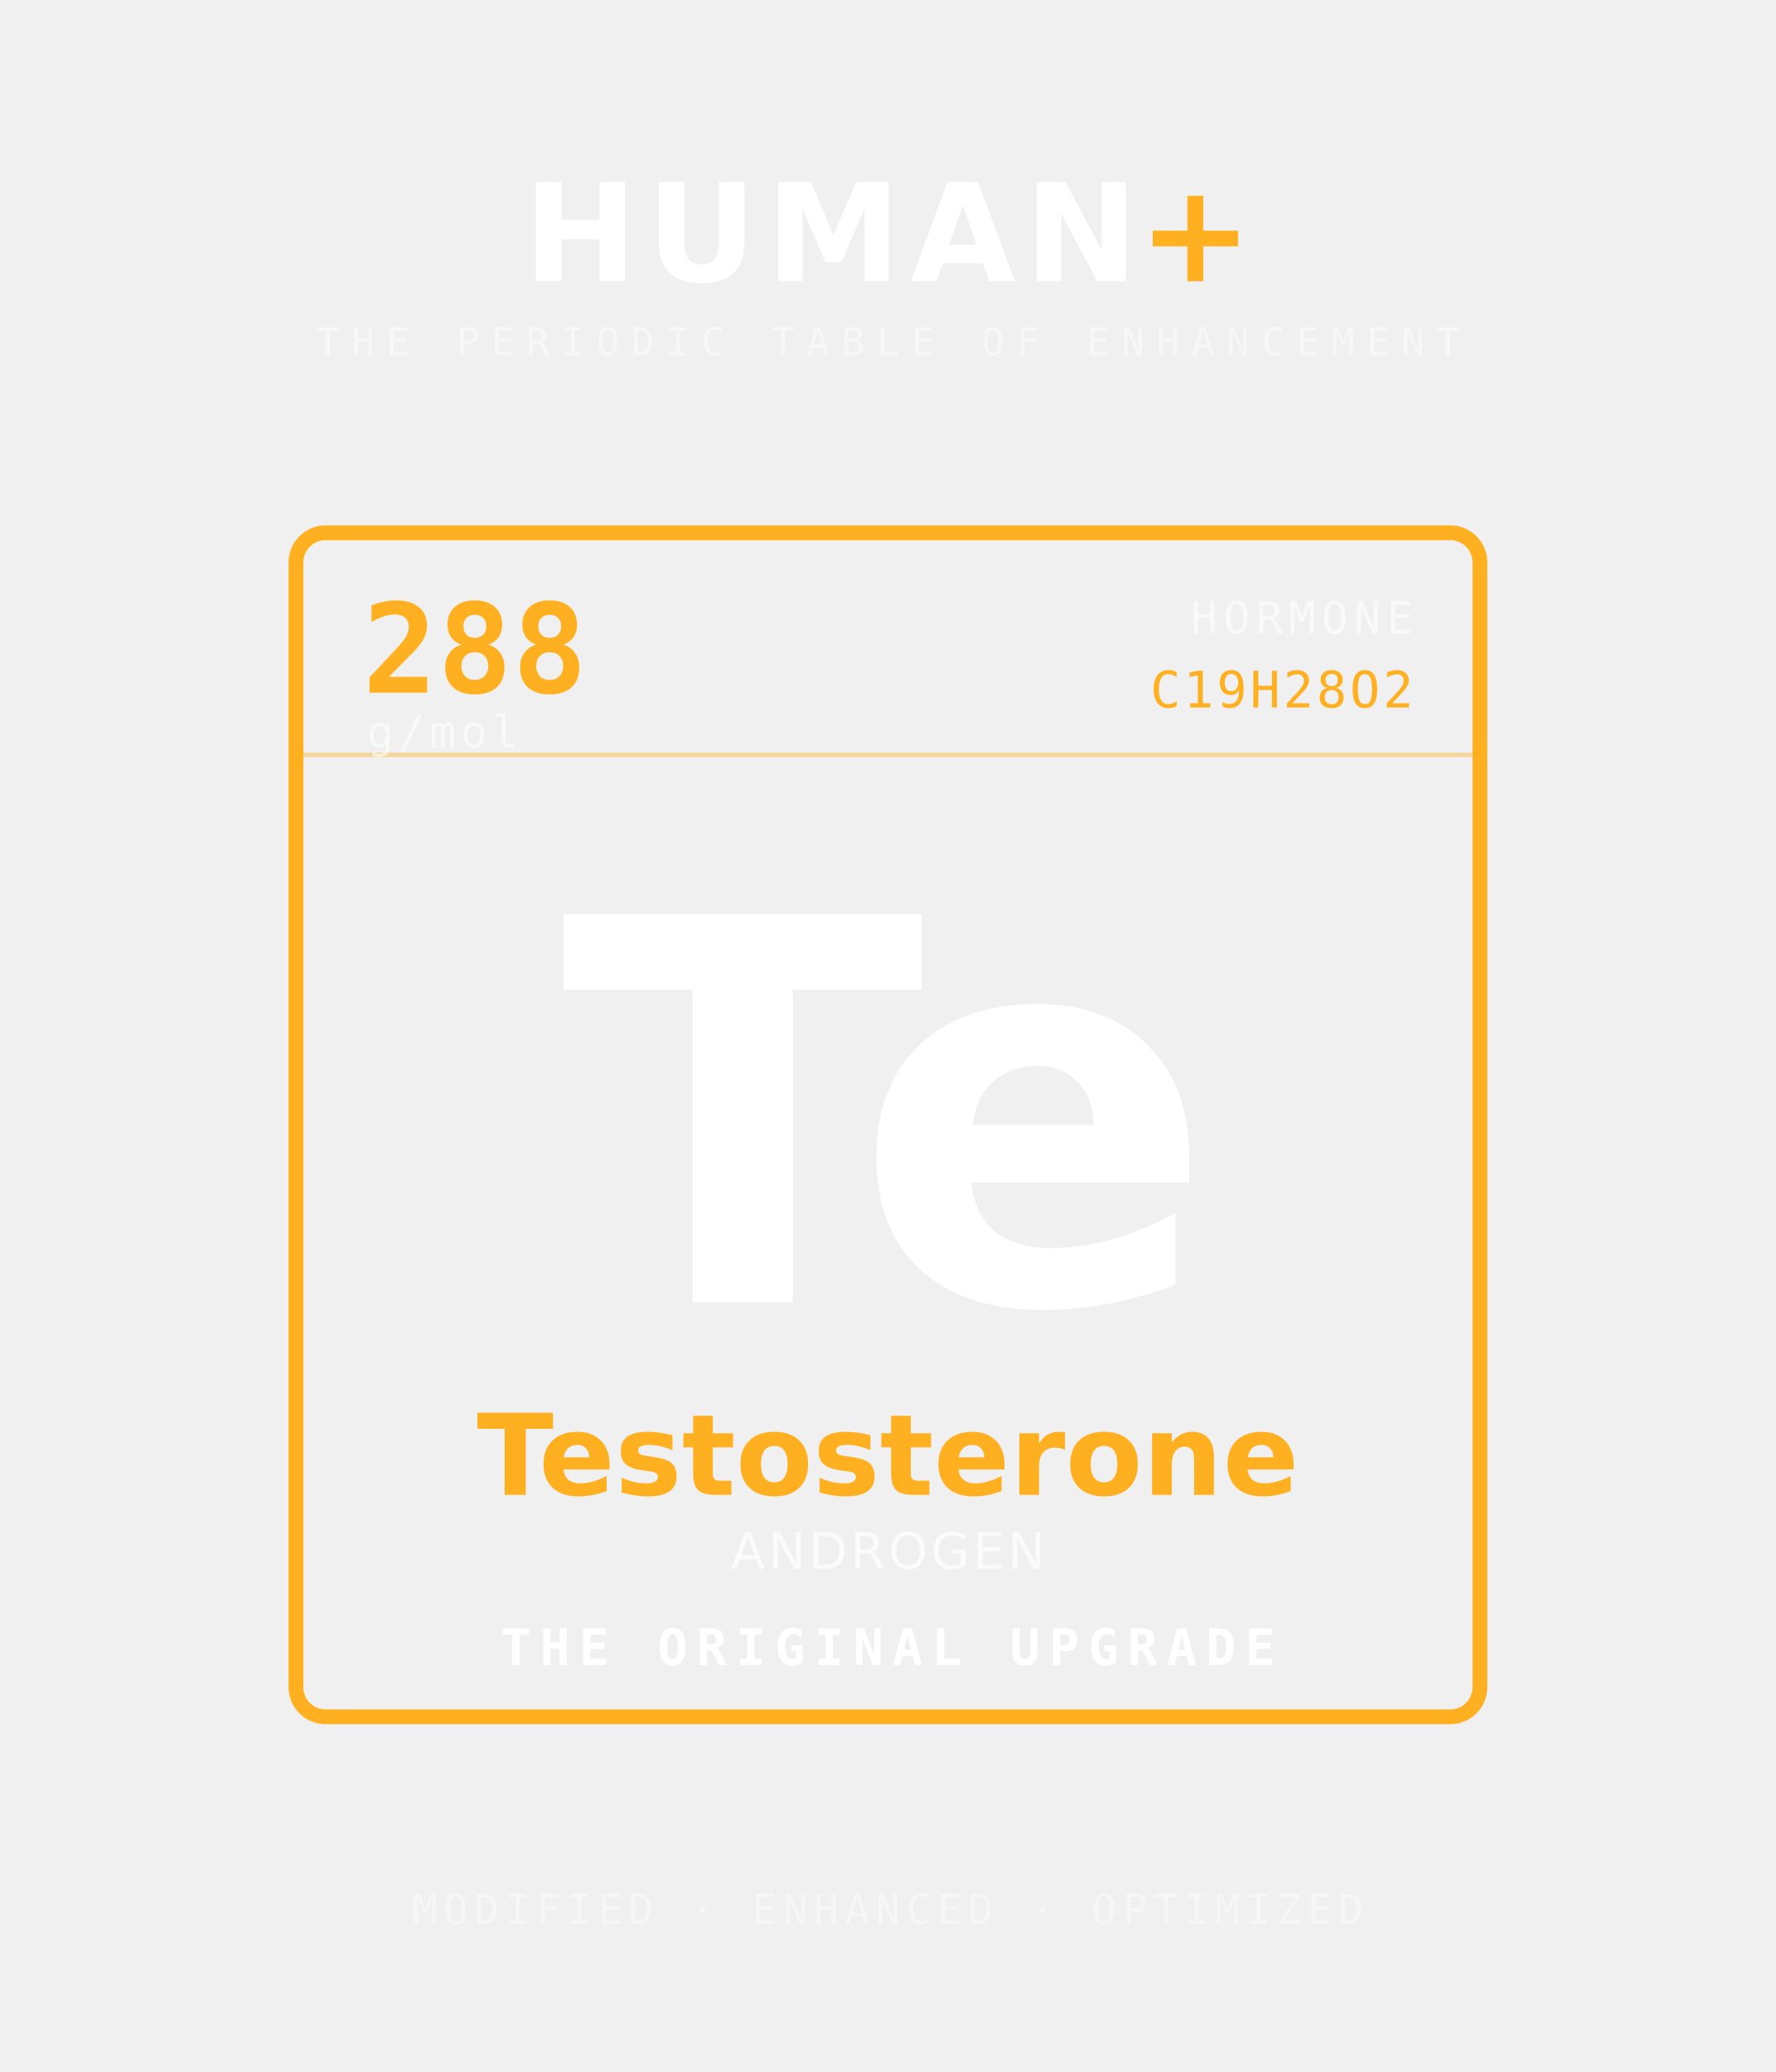
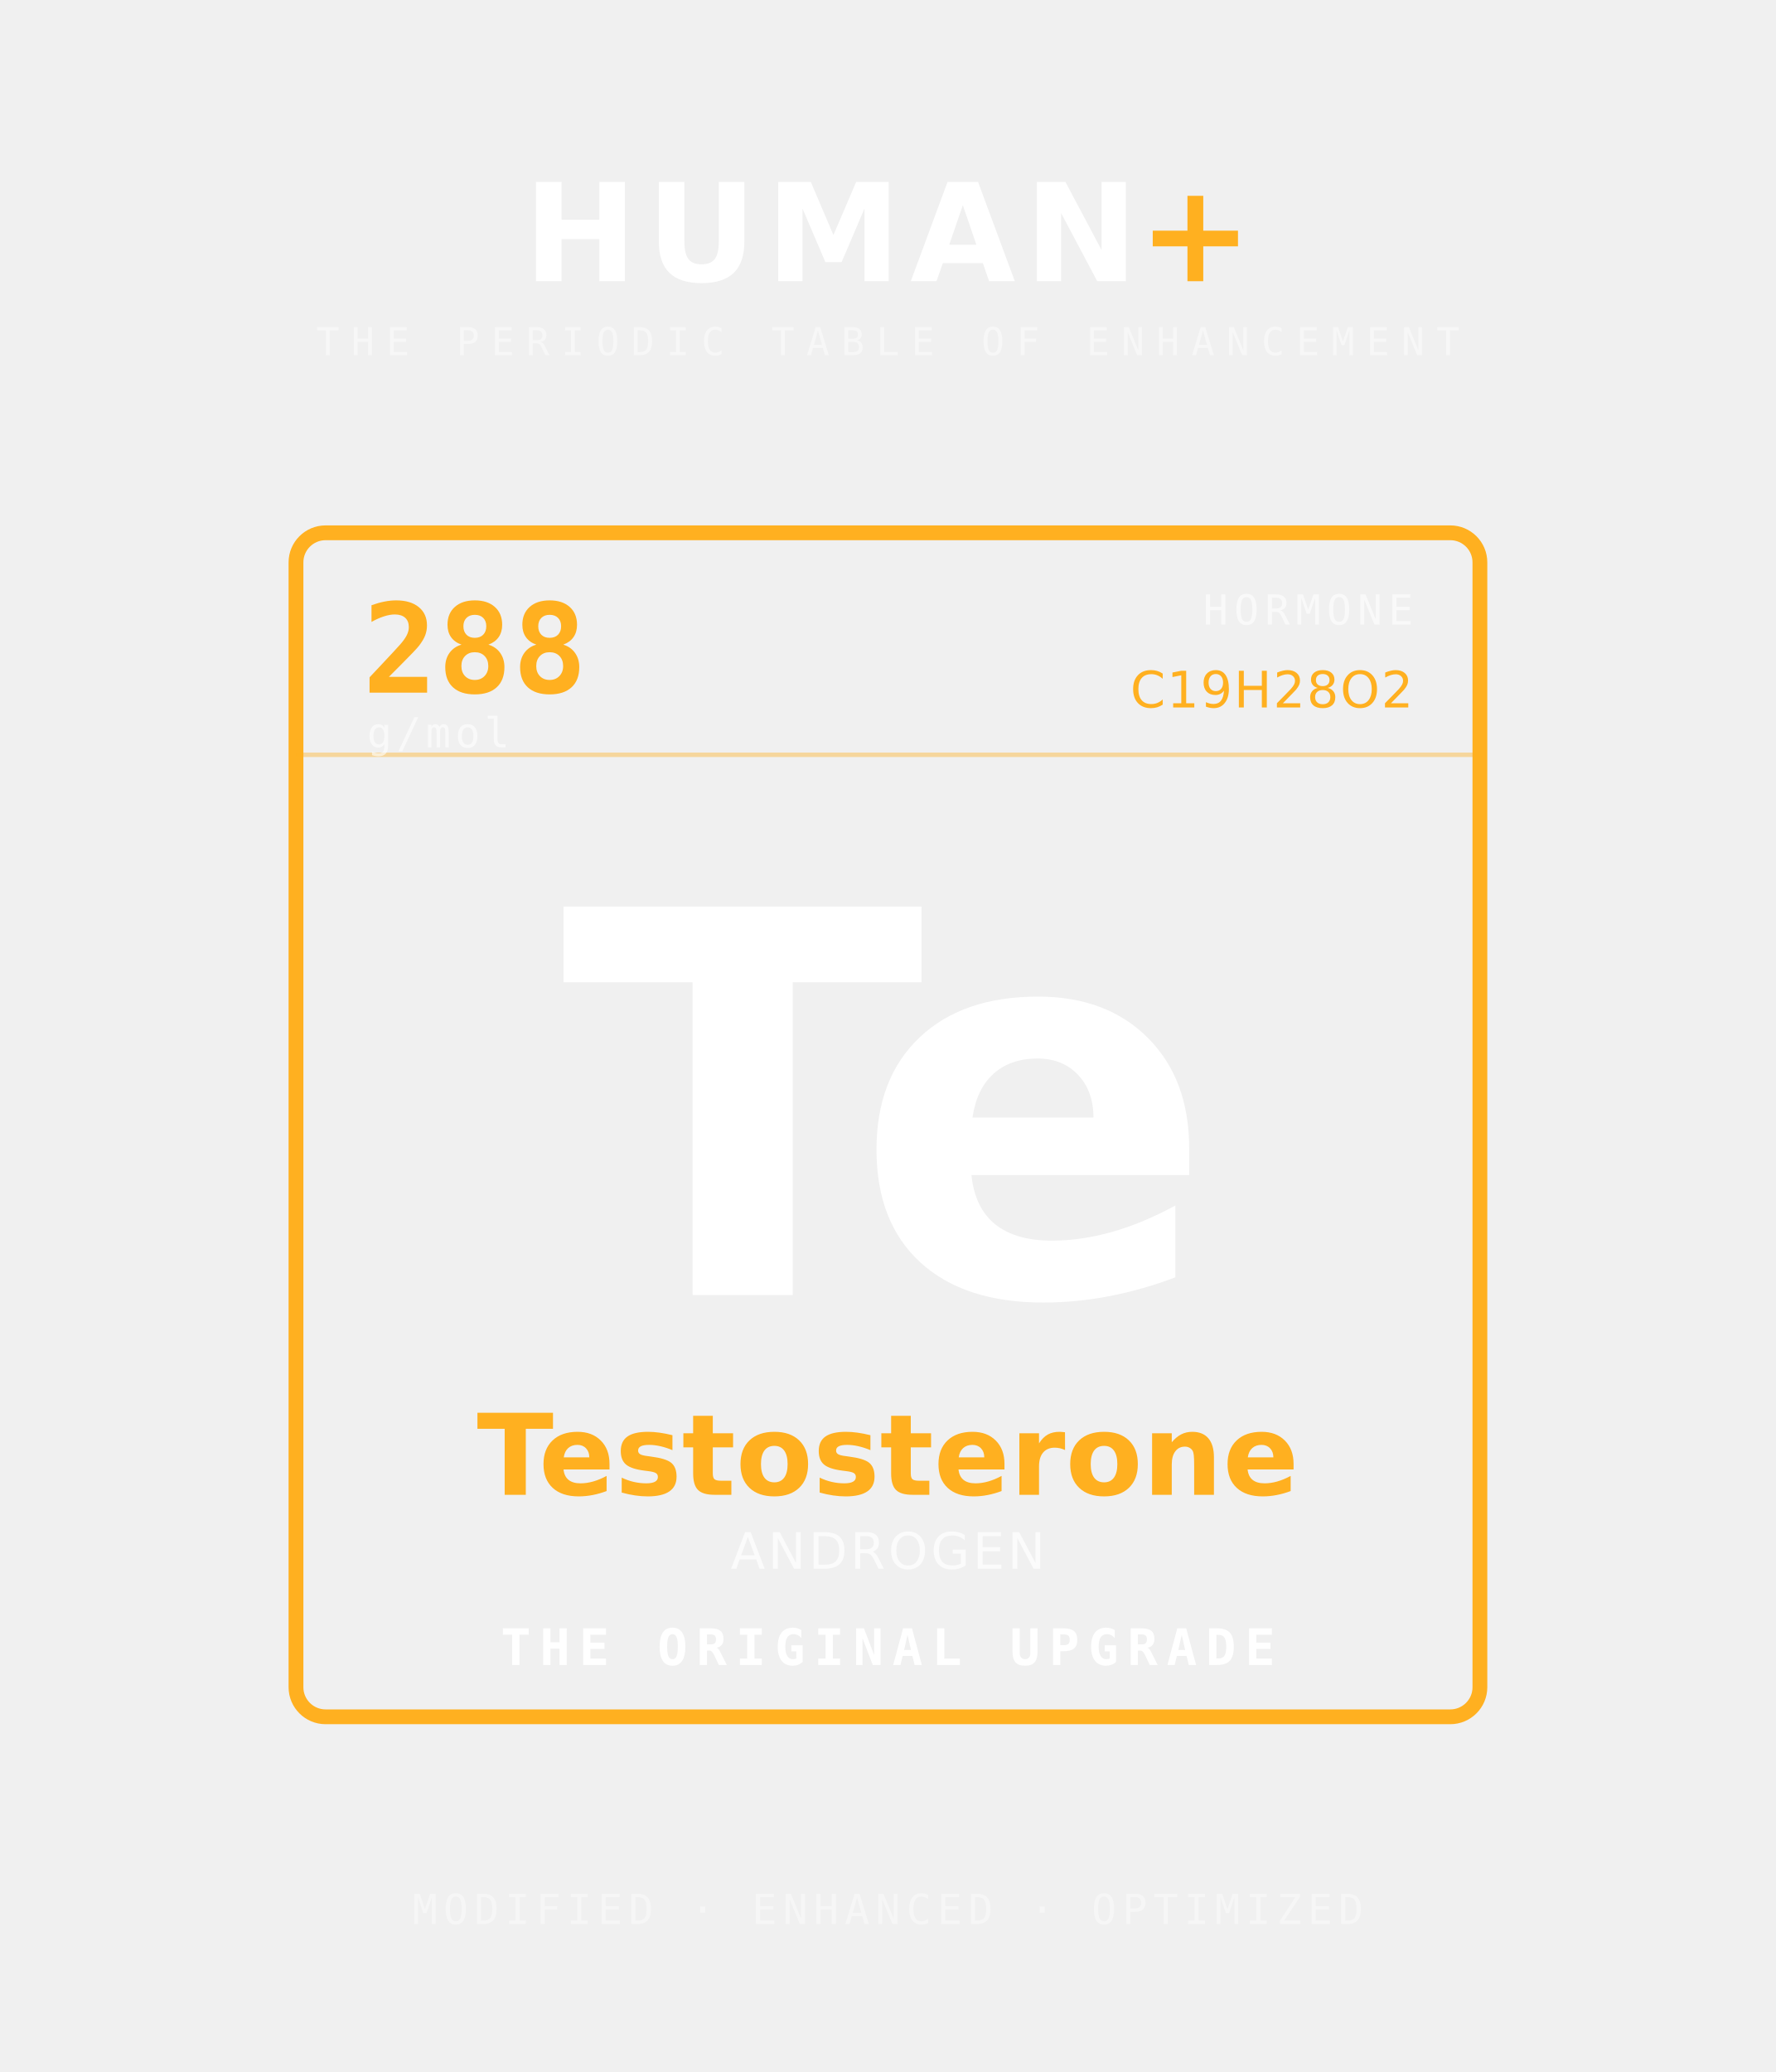
<svg xmlns="http://www.w3.org/2000/svg" viewBox="0 0 1200 1400" width="1200" height="1400">
  <text x="600" y="190" font-family="DejaVu Sans, Liberation Sans, Arial, sans-serif" font-size="92" font-weight="800" text-anchor="middle" letter-spacing="6" fill="#FFFFFF">HUMAN<tspan fill="#FFB020">+</tspan>
  </text>
  <text x="600" y="240" font-family="DejaVu Sans Mono, Liberation Mono, monospace" font-size="26" text-anchor="middle" letter-spacing="8" fill="#FFFFFF" fill-opacity="0.45">THE PERIODIC TABLE OF ENHANCEMENT</text>
  <rect x="200" y="360" width="800" height="800" rx="20" fill="none" stroke="#FFB020" stroke-width="10" />
  <line x1="200" y1="510" x2="1000" y2="510" stroke="#FFB020" stroke-width="3" stroke-opacity="0.4" />
  <text x="245" y="468" font-family="DejaVu Sans Mono, Liberation Mono, monospace" font-size="84" font-weight="700" fill="#FFB020">288</text>
-   <text x="248" y="505" font-family="DejaVu Sans Mono, Liberation Mono, monospace" font-size="30" letter-spacing="3" fill="#FFFFFF" fill-opacity="0.6">g/mol</text>
-   <text x="955" y="428" font-family="DejaVu Sans Mono, Liberation Mono, monospace" font-size="30" letter-spacing="4" text-anchor="end" fill="#FFFFFF" fill-opacity="0.6">HORMONE</text>
-   <text x="955" y="478" font-family="DejaVu Sans Mono, Liberation Mono, monospace" font-size="34" letter-spacing="2" text-anchor="end" fill="#FFB020">C19H28O2</text>
-   <text x="600.0" y="880" font-family="DejaVu Sans, Liberation Sans, Arial, sans-serif" font-size="360" font-weight="800" text-anchor="middle" fill="#FFFFFF">Te</text>
+   <text x="248" y="505" font-family="DejaVu Sans Mono, Liberation Mono, monospace" font-size="28" letter-spacing="3" fill="#FFFFFF" fill-opacity="0.6">g/mol</text>
+   <text x="955" y="422" font-family="DejaVu Sans Mono, Liberation Mono, monospace" font-size="28" letter-spacing="4" text-anchor="end" fill="#FFFFFF" fill-opacity="0.6">HORMONE</text>
+   <text x="955" y="478" font-family="DejaVu Sans, Liberation Sans, Arial, sans-serif" font-size="34" letter-spacing="1" text-anchor="end" fill="#FFB020">C19H28O2</text>
+   <text x="600.0" y="875" font-family="DejaVu Sans, Liberation Sans, Arial, sans-serif" font-size="360" font-weight="800" text-anchor="middle" fill="#FFFFFF">Te</text>
  <text x="600.0" y="1010" font-family="DejaVu Sans, Liberation Sans, Arial, sans-serif" font-size="76" font-weight="800" text-anchor="middle" fill="#FFB020">Testosterone</text>
  <text x="600.0" y="1060" font-family="DejaVu Sans, Liberation Sans, Arial, sans-serif" font-size="34" letter-spacing="2" text-anchor="middle" fill="#FFFFFF" fill-opacity="0.7">ANDROGEN</text>
  <text x="600.0" y="1125" font-family="DejaVu Sans Mono, Liberation Mono, monospace" font-size="34" font-weight="700" letter-spacing="6" text-anchor="middle" fill="#FFFFFF">THE ORIGINAL UPGRADE</text>
  <text x="600" y="1300" font-family="DejaVu Sans Mono, Liberation Mono, monospace" font-size="28" letter-spacing="4" text-anchor="middle" fill="#FFFFFF" fill-opacity="0.4">MODIFIED · ENHANCED · OPTIMIZED</text>
</svg>
